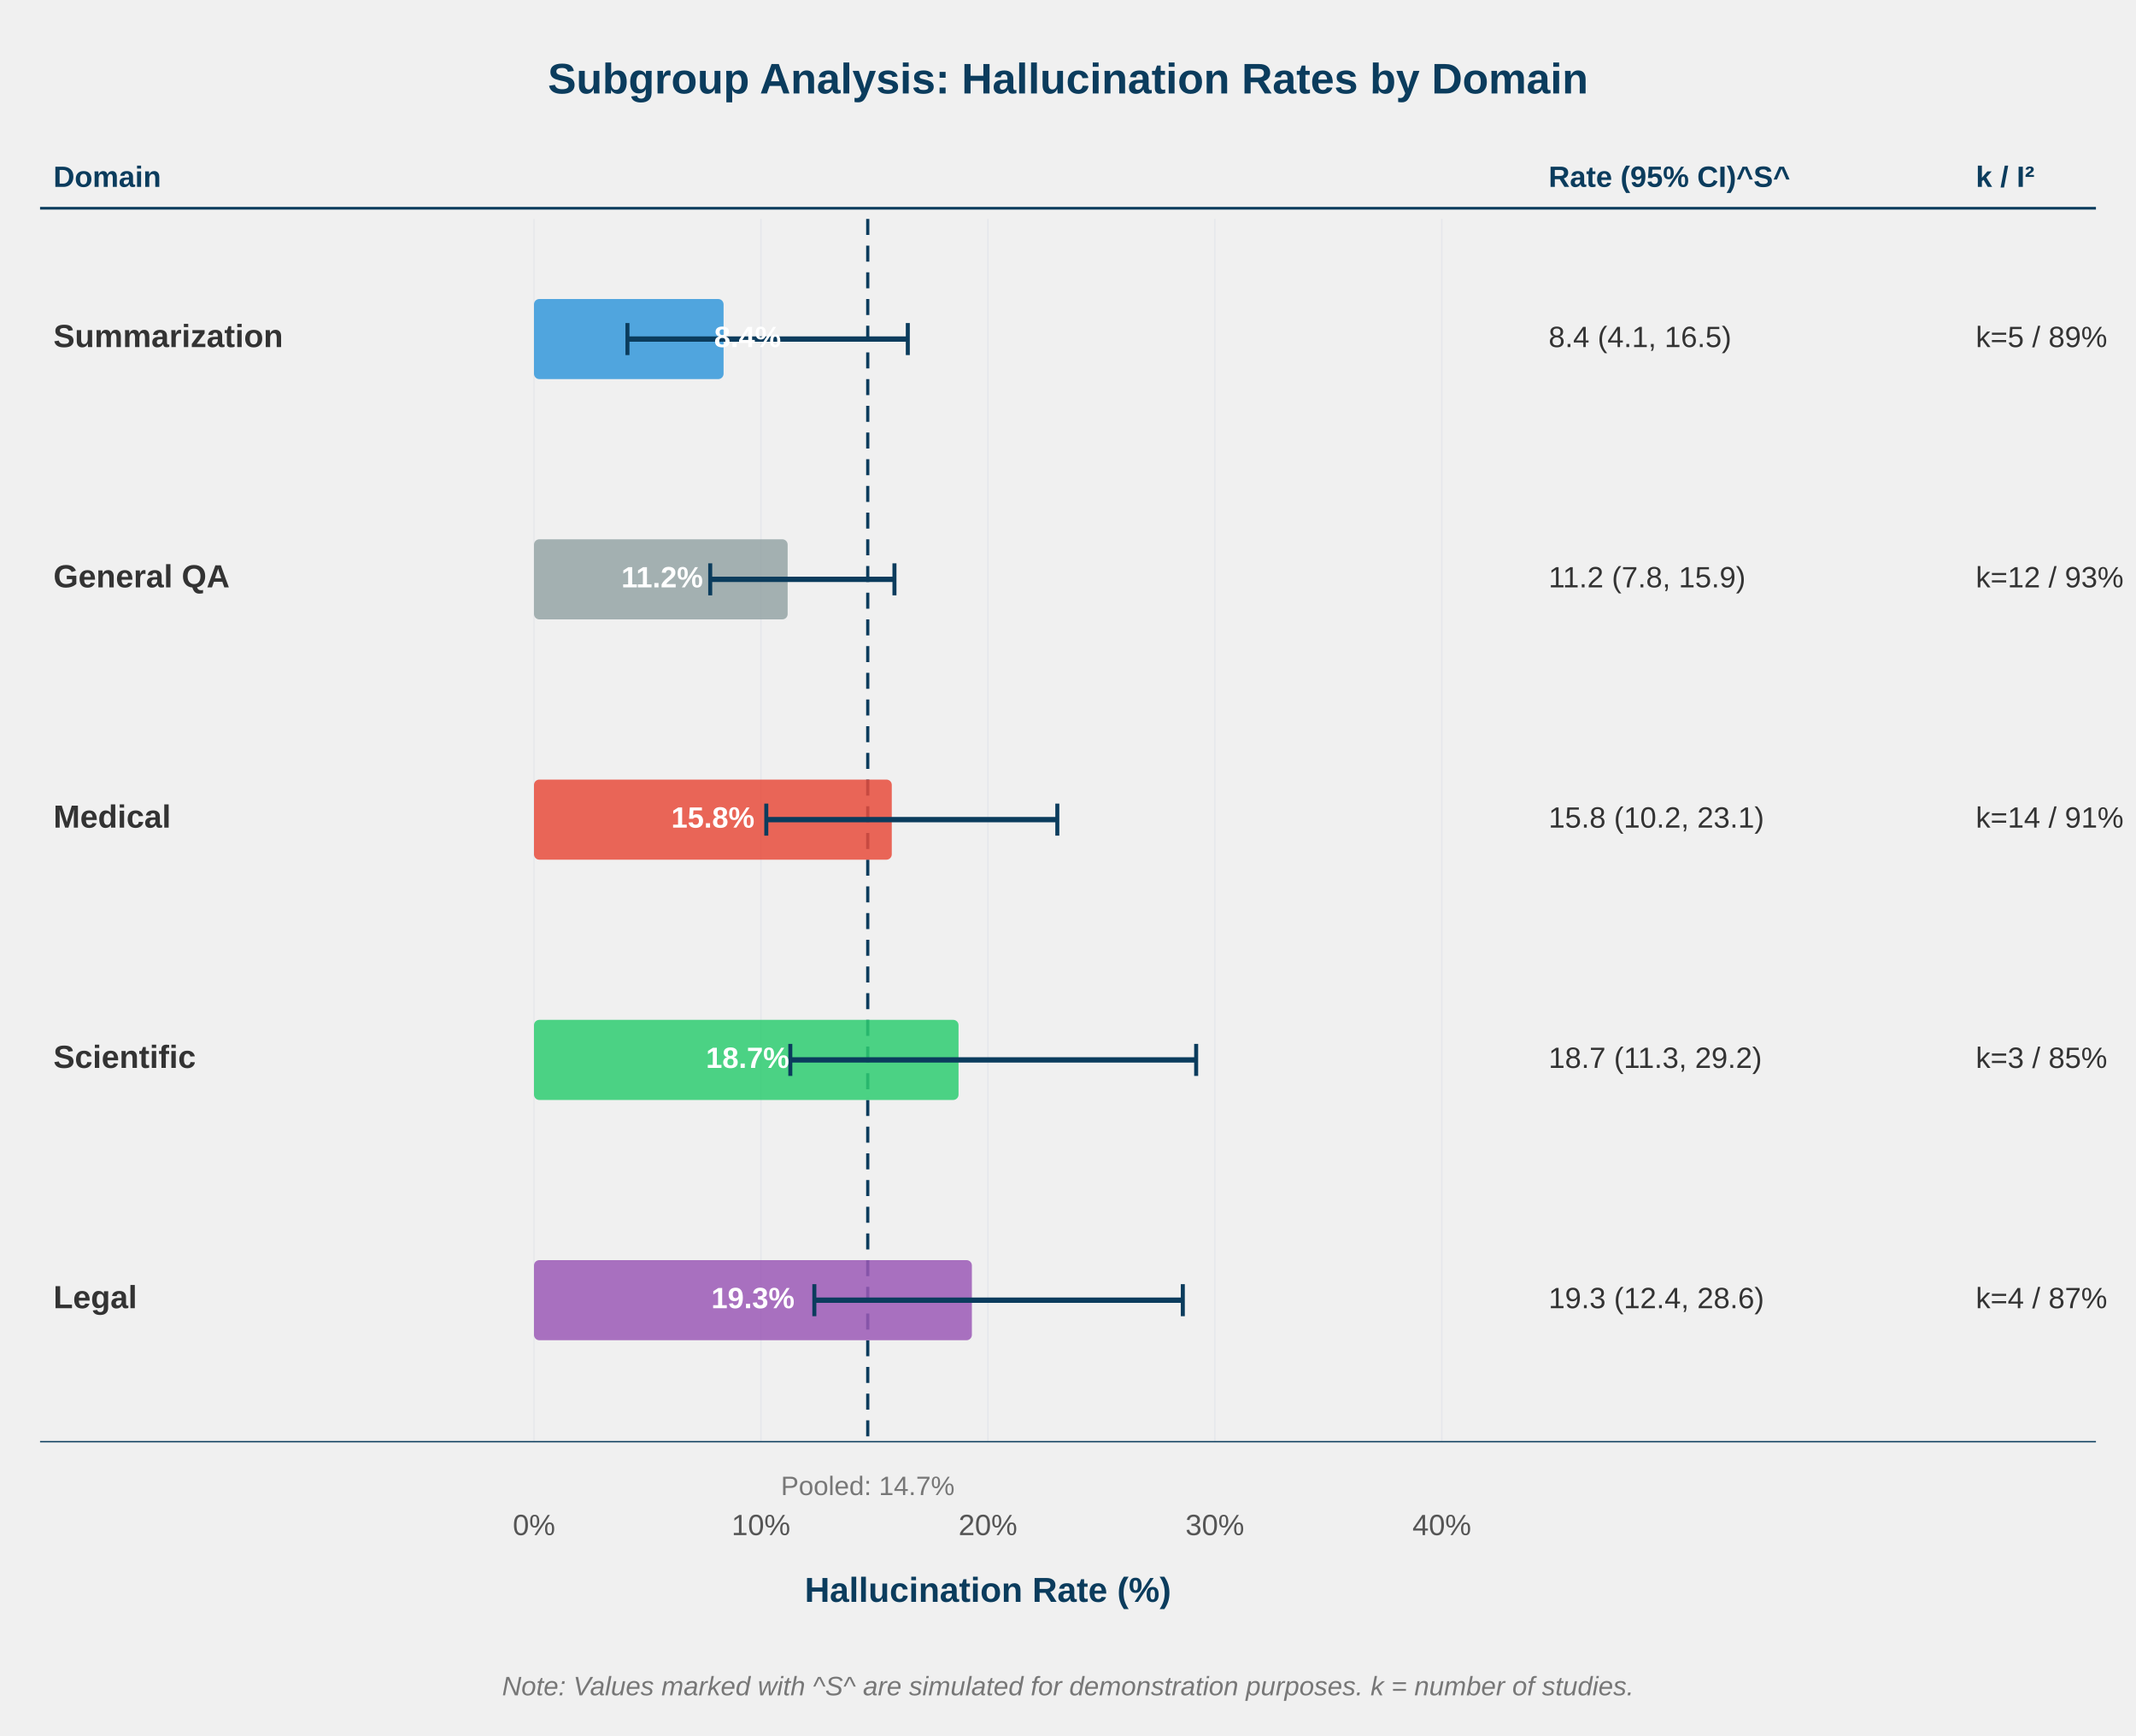
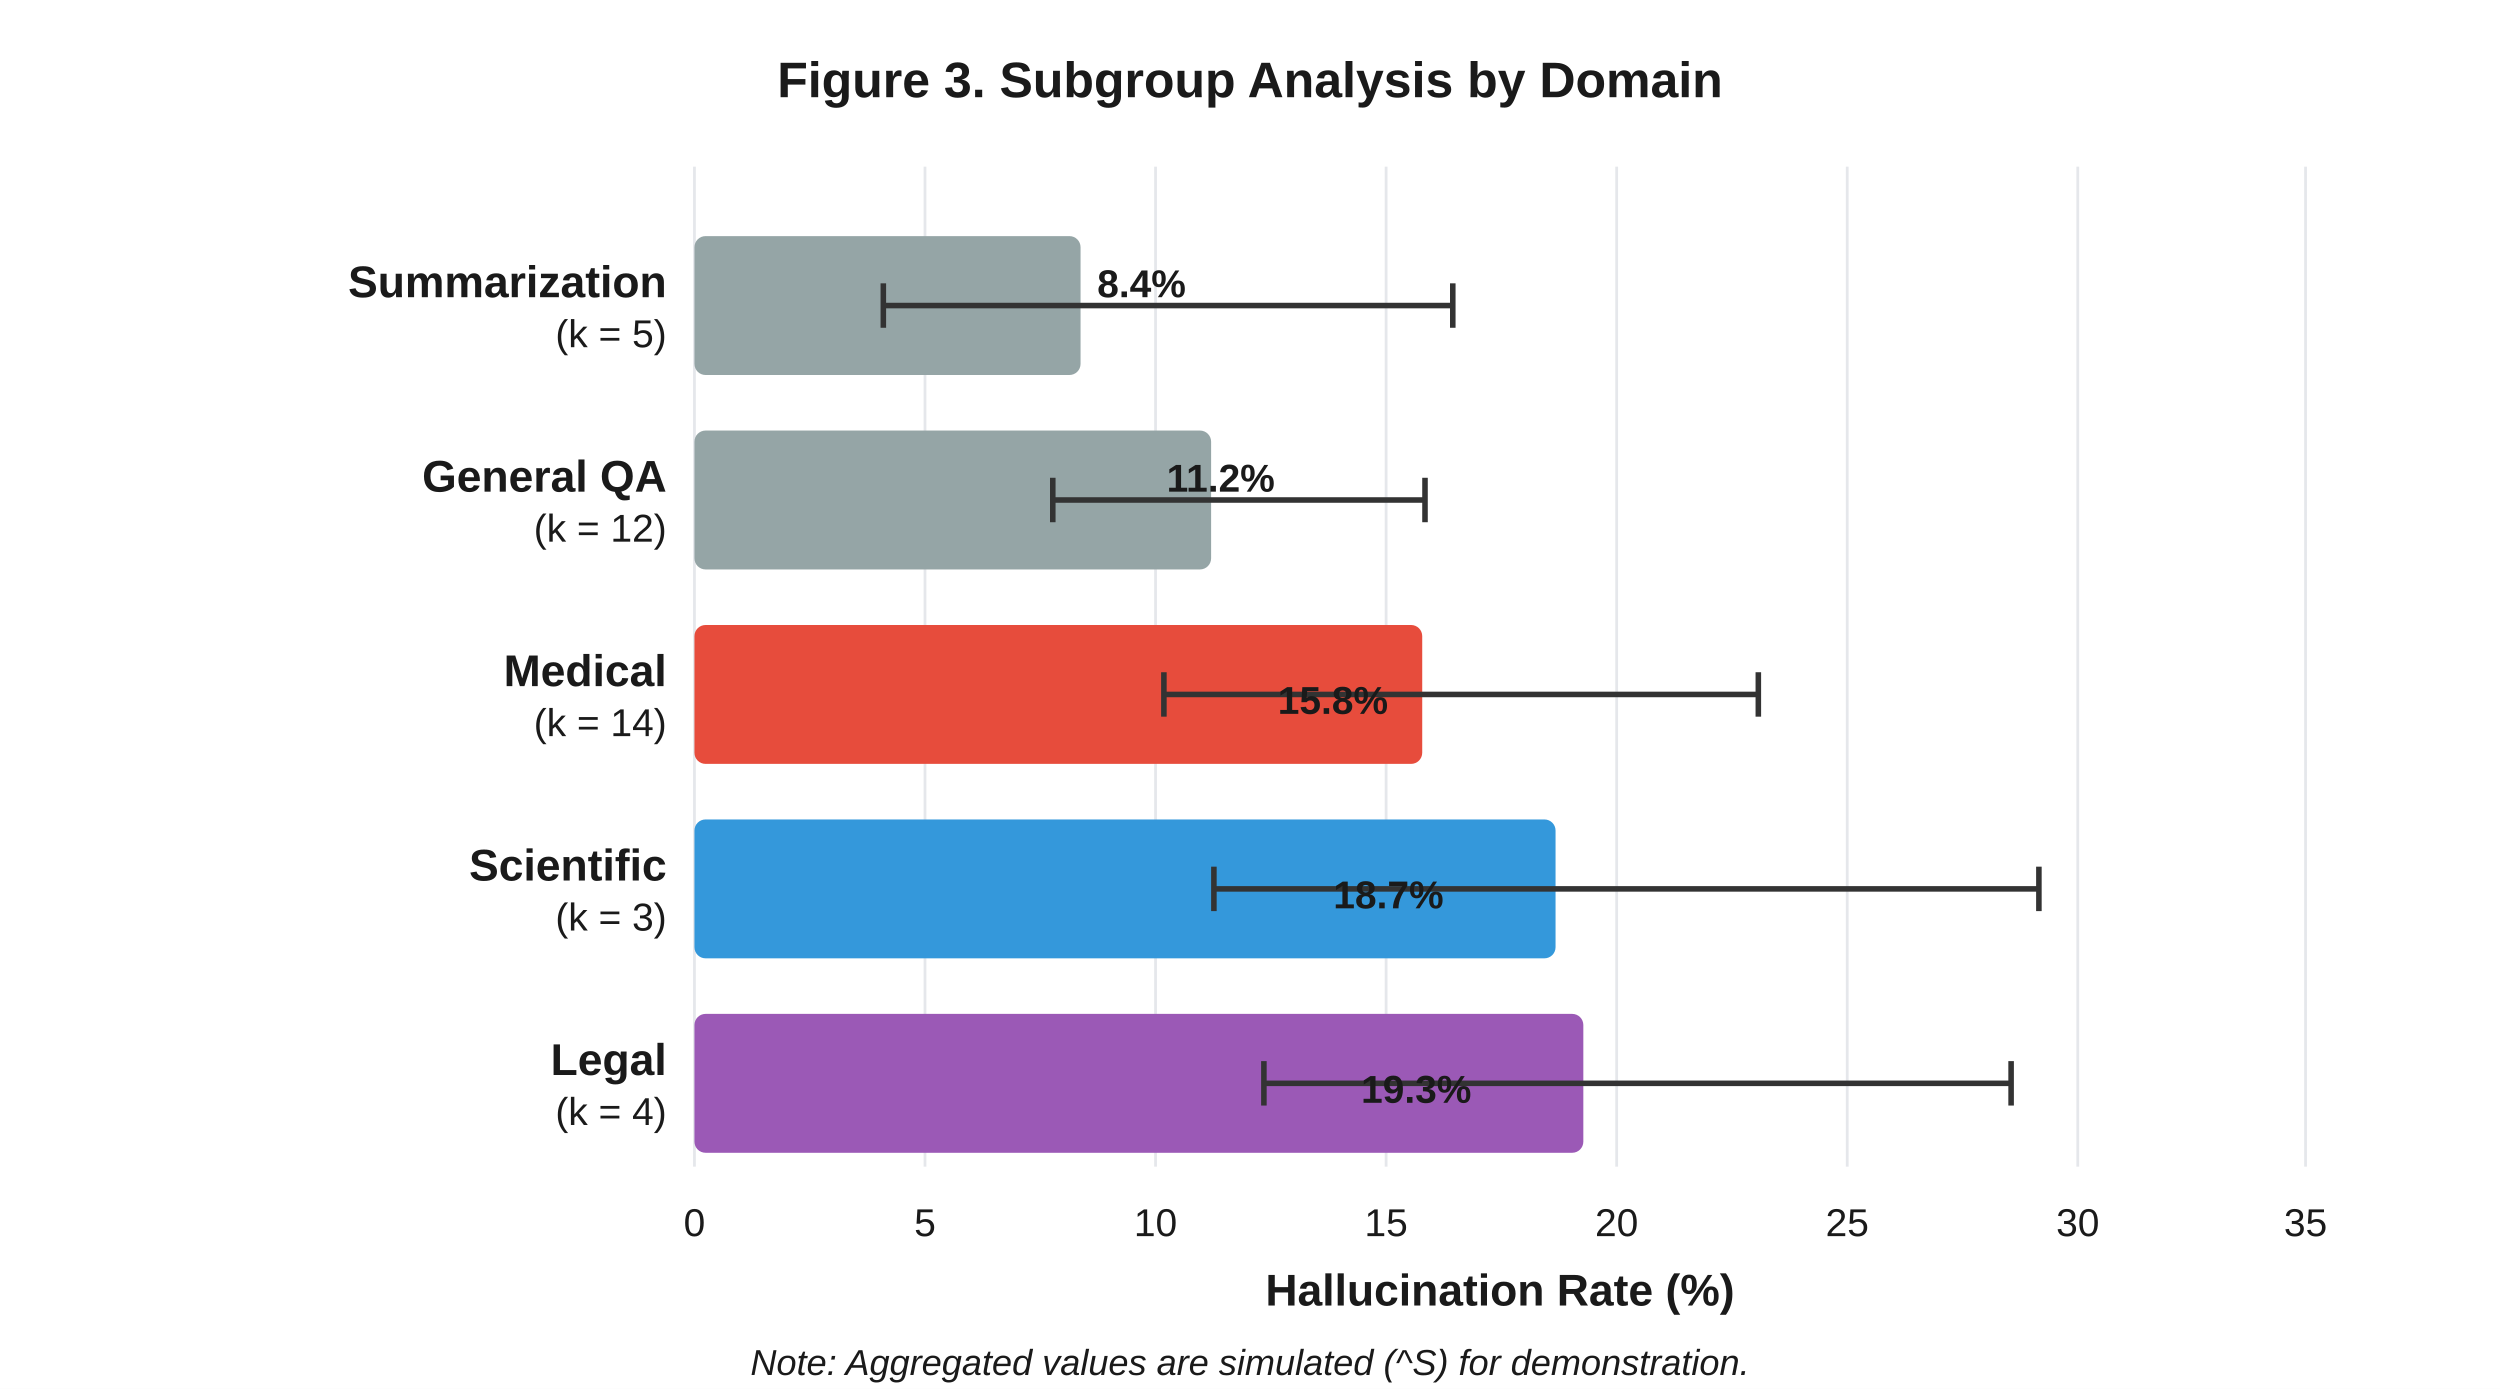
- <svg xmlns="http://www.w3.org/2000/svg" width="800" height="650" viewBox="0 0 800 650" font-family="Arial, Helvetica, sans-serif">
+ <svg xmlns="http://www.w3.org/2000/svg" width="900" height="500" viewBox="0 0 900 500">
  <defs>
    <style>
-       .title { font-size: 16px; font-weight: bold; fill: #0B3C5D; }
-       .axis-label { font-size: 13px; fill: #0B3C5D; font-weight: bold; }
-       .axis-tick { font-size: 11px; fill: #555; }
-       .domain-label { font-size: 12px; fill: #333; font-weight: bold; }
-       .stat-text { font-size: 11px; fill: #333; }
-       .stat-small { font-size: 10px; fill: #777; }
-       .grid { stroke: #E5E7EB; stroke-width: 0.5; }
-       .pooled-line { stroke: #0B3C5D; stroke-width: 1.2; stroke-dasharray: 6,4; }
-       .note { font-size: 10px; fill: #777; font-style: italic; }
-       .header { font-size: 11px; font-weight: bold; fill: #0B3C5D; }
+       text { font-family: Arial, Helvetica, sans-serif; fill: #1a1a1a; }
    </style>
  </defs>
-   <text x="400" y="35" text-anchor="middle" class="title">Subgroup Analysis: Hallucination Rates by Domain</text>
-   <text x="20" y="70" class="header">Domain</text>
-   <text x="580" y="70" class="header">Rate (95% CI)^S^</text>
-   <text x="740" y="70" class="header">k / I²</text>
-   <line x1="15" y1="78" x2="785" y2="78" stroke="#0B3C5D" stroke-width="1" />
-   <line x1="200" y1="82" x2="200" y2="540" class="grid" />
-   <line x1="285" y1="82" x2="285" y2="540" class="grid" />
-   <line x1="370" y1="82" x2="370" y2="540" class="grid" />
-   <line x1="455" y1="82" x2="455" y2="540" class="grid" />
-   <line x1="540" y1="82" x2="540" y2="540" class="grid" />
-   <line x1="325" y1="82" x2="325" y2="540" class="pooled-line" />
-   <text x="325" y="560" text-anchor="middle" class="stat-small">Pooled: 14.7%</text>
-   <text x="200" y="575" text-anchor="middle" class="axis-tick">0%</text>
-   <text x="285" y="575" text-anchor="middle" class="axis-tick">10%</text>
-   <text x="370" y="575" text-anchor="middle" class="axis-tick">20%</text>
-   <text x="455" y="575" text-anchor="middle" class="axis-tick">30%</text>
-   <text x="540" y="575" text-anchor="middle" class="axis-tick">40%</text>
-   <text x="370" y="600" text-anchor="middle" class="axis-label">Hallucination Rate (%)</text>
-   <text x="20" y="130" class="domain-label">Summarization</text>
-   <rect x="200" y="112" width="71" height="30" fill="#3498DB" rx="2" opacity="0.85" />
-   <line x1="235" y1="127" x2="340" y2="127" stroke="#0B3C5D" stroke-width="2" />
-   <line x1="235" y1="121" x2="235" y2="133" stroke="#0B3C5D" stroke-width="1.5" />
-   <line x1="340" y1="121" x2="340" y2="133" stroke="#0B3C5D" stroke-width="1.5" />
-   <text x="280" y="130" text-anchor="middle" fill="white" font-size="11" font-weight="bold">8.4%</text>
-   <text x="580" y="130" class="stat-text">8.4 (4.1, 16.5)</text>
-   <text x="740" y="130" class="stat-text">k=5 / 89%</text>
-   <text x="20" y="220" class="domain-label">General QA</text>
-   <rect x="200" y="202" width="95" height="30" fill="#95A5A6" rx="2" opacity="0.85" />
-   <line x1="266" y1="217" x2="335" y2="217" stroke="#0B3C5D" stroke-width="2" />
-   <line x1="266" y1="211" x2="266" y2="223" stroke="#0B3C5D" stroke-width="1.5" />
-   <line x1="335" y1="211" x2="335" y2="223" stroke="#0B3C5D" stroke-width="1.5" />
-   <text x="248" y="220" text-anchor="middle" fill="white" font-size="11" font-weight="bold">11.2%</text>
-   <text x="580" y="220" class="stat-text">11.2 (7.8, 15.9)</text>
-   <text x="740" y="220" class="stat-text">k=12 / 93%</text>
-   <text x="20" y="310" class="domain-label">Medical</text>
-   <rect x="200" y="292" width="134" height="30" fill="#E74C3C" rx="2" opacity="0.85" />
-   <line x1="287" y1="307" x2="396" y2="307" stroke="#0B3C5D" stroke-width="2" />
-   <line x1="287" y1="301" x2="287" y2="313" stroke="#0B3C5D" stroke-width="1.5" />
-   <line x1="396" y1="301" x2="396" y2="313" stroke="#0B3C5D" stroke-width="1.5" />
-   <text x="267" y="310" text-anchor="middle" fill="white" font-size="11" font-weight="bold">15.8%</text>
-   <text x="580" y="310" class="stat-text">15.8 (10.2, 23.1)</text>
-   <text x="740" y="310" class="stat-text">k=14 / 91%</text>
-   <text x="20" y="400" class="domain-label">Scientific</text>
-   <rect x="200" y="382" width="159" height="30" fill="#2ECC71" rx="2" opacity="0.85" />
-   <line x1="296" y1="397" x2="448" y2="397" stroke="#0B3C5D" stroke-width="2" />
-   <line x1="296" y1="391" x2="296" y2="403" stroke="#0B3C5D" stroke-width="1.5" />
-   <line x1="448" y1="391" x2="448" y2="403" stroke="#0B3C5D" stroke-width="1.5" />
-   <text x="280" y="400" text-anchor="middle" fill="white" font-size="11" font-weight="bold">18.7%</text>
-   <text x="580" y="400" class="stat-text">18.7 (11.3, 29.2)</text>
-   <text x="740" y="400" class="stat-text">k=3 / 85%</text>
-   <text x="20" y="490" class="domain-label">Legal</text>
-   <rect x="200" y="472" width="164" height="30" fill="#9B59B6" rx="2" opacity="0.85" />
-   <line x1="305" y1="487" x2="443" y2="487" stroke="#0B3C5D" stroke-width="2" />
-   <line x1="305" y1="481" x2="305" y2="493" stroke="#0B3C5D" stroke-width="1.5" />
-   <line x1="443" y1="481" x2="443" y2="493" stroke="#0B3C5D" stroke-width="1.5" />
-   <text x="282" y="490" text-anchor="middle" fill="white" font-size="11" font-weight="bold">19.3%</text>
-   <text x="580" y="490" class="stat-text">19.3 (12.4, 28.6)</text>
-   <text x="740" y="490" class="stat-text">k=4 / 87%</text>
-   <line x1="15" y1="540" x2="785" y2="540" stroke="#0B3C5D" stroke-width="0.5" />
-   <text x="400" y="635" text-anchor="middle" class="note">Note: Values marked with ^S^ are simulated for demonstration purposes. k = number of studies.</text>
+   <rect width="900" height="500" fill="white" />
+   <text x="450" y="35" text-anchor="middle" font-size="18" font-weight="bold" fill="#0B3C5D">Figure 3. Subgroup Analysis by Domain</text>
+   <line x1="250" y1="60" x2="250" y2="420" stroke="#E5E7EB" stroke-width="1" />
+   <line x1="333" y1="60" x2="333" y2="420" stroke="#E5E7EB" stroke-width="1" />
+   <line x1="416" y1="60" x2="416" y2="420" stroke="#E5E7EB" stroke-width="1" />
+   <line x1="499" y1="60" x2="499" y2="420" stroke="#E5E7EB" stroke-width="1" />
+   <line x1="582" y1="60" x2="582" y2="420" stroke="#E5E7EB" stroke-width="1" />
+   <line x1="665" y1="60" x2="665" y2="420" stroke="#E5E7EB" stroke-width="1" />
+   <line x1="748" y1="60" x2="748" y2="420" stroke="#E5E7EB" stroke-width="1" />
+   <line x1="830" y1="60" x2="830" y2="420" stroke="#E5E7EB" stroke-width="1" />
+   <text x="250" y="445" text-anchor="middle" font-size="14">0</text>
+   <text x="333" y="445" text-anchor="middle" font-size="14">5</text>
+   <text x="416" y="445" text-anchor="middle" font-size="14">10</text>
+   <text x="499" y="445" text-anchor="middle" font-size="14">15</text>
+   <text x="582" y="445" text-anchor="middle" font-size="14">20</text>
+   <text x="665" y="445" text-anchor="middle" font-size="14">25</text>
+   <text x="748" y="445" text-anchor="middle" font-size="14">30</text>
+   <text x="830" y="445" text-anchor="middle" font-size="14">35</text>
+   <text x="540" y="470" text-anchor="middle" font-size="16" font-weight="bold" fill="#0B3C5D">Hallucination Rate (%)</text>
+   <text x="240" y="107" text-anchor="end" font-size="16" font-weight="bold" fill="#0B3C5D">Summarization</text>
+   <text x="240" y="125" text-anchor="end" font-size="14" fill="#666">(k = 5)</text>
+   <rect x="250" y="85" width="139" height="50" rx="4" ry="4" fill="#95A5A6" />
+   <line x1="318" y1="110" x2="523" y2="110" stroke="#333" stroke-width="2" />
+   <line x1="318" y1="102" x2="318" y2="118" stroke="#333" stroke-width="2" />
+   <line x1="523" y1="102" x2="523" y2="118" stroke="#333" stroke-width="2" />
+   <text x="395" y="107" font-size="14" font-weight="bold" fill="white">8.4%</text>
+   <text x="240" y="177" text-anchor="end" font-size="16" font-weight="bold" fill="#0B3C5D">General QA</text>
+   <text x="240" y="195" text-anchor="end" font-size="14" fill="#666">(k = 12)</text>
+   <rect x="250" y="155" width="186" height="50" rx="4" ry="4" fill="#95A5A6" />
+   <line x1="379" y1="180" x2="513" y2="180" stroke="#333" stroke-width="2" />
+   <line x1="379" y1="172" x2="379" y2="188" stroke="#333" stroke-width="2" />
+   <line x1="513" y1="172" x2="513" y2="188" stroke="#333" stroke-width="2" />
+   <text x="420" y="177" font-size="14" font-weight="bold" fill="white">11.2%</text>
+   <text x="240" y="247" text-anchor="end" font-size="16" font-weight="bold" fill="#0B3C5D">Medical</text>
+   <text x="240" y="265" text-anchor="end" font-size="14" fill="#666">(k = 14)</text>
+   <rect x="250" y="225" width="262" height="50" rx="4" ry="4" fill="#E74C3C" />
+   <line x1="419" y1="250" x2="633" y2="250" stroke="#333" stroke-width="2" />
+   <line x1="419" y1="242" x2="419" y2="258" stroke="#333" stroke-width="2" />
+   <line x1="633" y1="242" x2="633" y2="258" stroke="#333" stroke-width="2" />
+   <text x="460" y="257" font-size="14" font-weight="bold" fill="white">15.8%</text>
+   <text x="240" y="317" text-anchor="end" font-size="16" font-weight="bold" fill="#0B3C5D">Scientific</text>
+   <text x="240" y="335" text-anchor="end" font-size="14" fill="#666">(k = 3)</text>
+   <rect x="250" y="295" width="310" height="50" rx="4" ry="4" fill="#3498DB" />
+   <line x1="437" y1="320" x2="734" y2="320" stroke="#333" stroke-width="2" />
+   <line x1="437" y1="312" x2="437" y2="328" stroke="#333" stroke-width="2" />
+   <line x1="734" y1="312" x2="734" y2="328" stroke="#333" stroke-width="2" />
+   <text x="480" y="327" font-size="14" font-weight="bold" fill="white">18.7%</text>
+   <text x="240" y="387" text-anchor="end" font-size="16" font-weight="bold" fill="#0B3C5D">Legal</text>
+   <text x="240" y="405" text-anchor="end" font-size="14" fill="#666">(k = 4)</text>
+   <rect x="250" y="365" width="320" height="50" rx="4" ry="4" fill="#9B59B6" />
+   <line x1="455" y1="390" x2="724" y2="390" stroke="#333" stroke-width="2" />
+   <line x1="455" y1="382" x2="455" y2="398" stroke="#333" stroke-width="2" />
+   <line x1="724" y1="382" x2="724" y2="398" stroke="#333" stroke-width="2" />
+   <text x="490" y="397" font-size="14" font-weight="bold" fill="white">19.3%</text>
+   <text x="450" y="495" text-anchor="middle" font-size="13" font-style="italic" fill="#666">Note: Aggregated values are simulated (^S) for demonstration.</text>
</svg>
